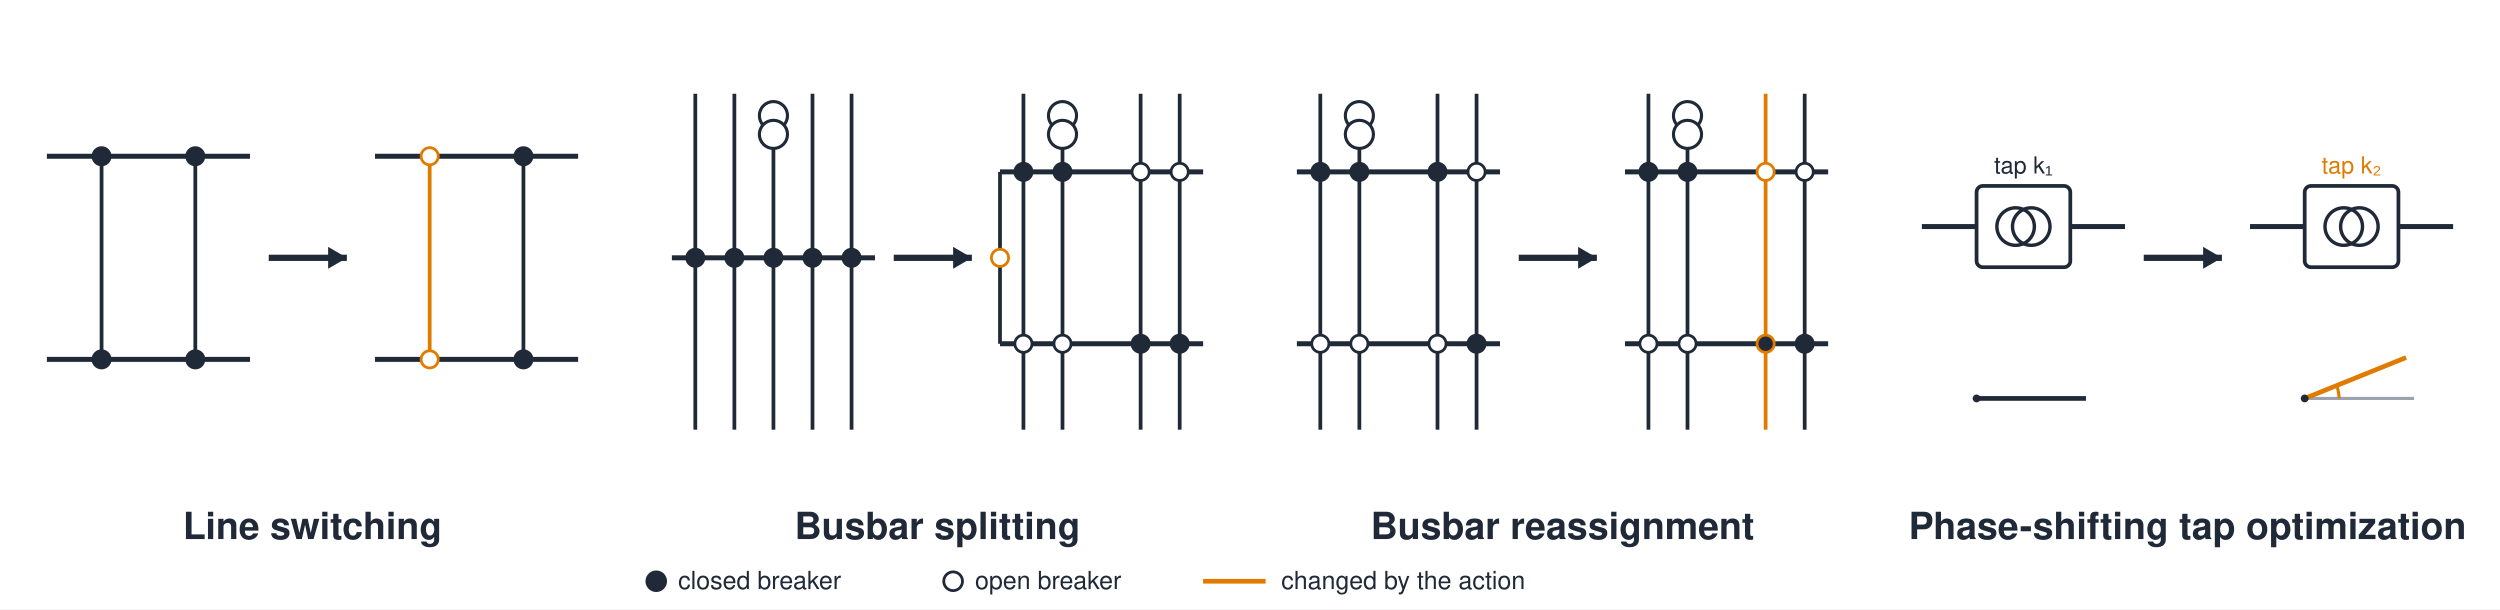
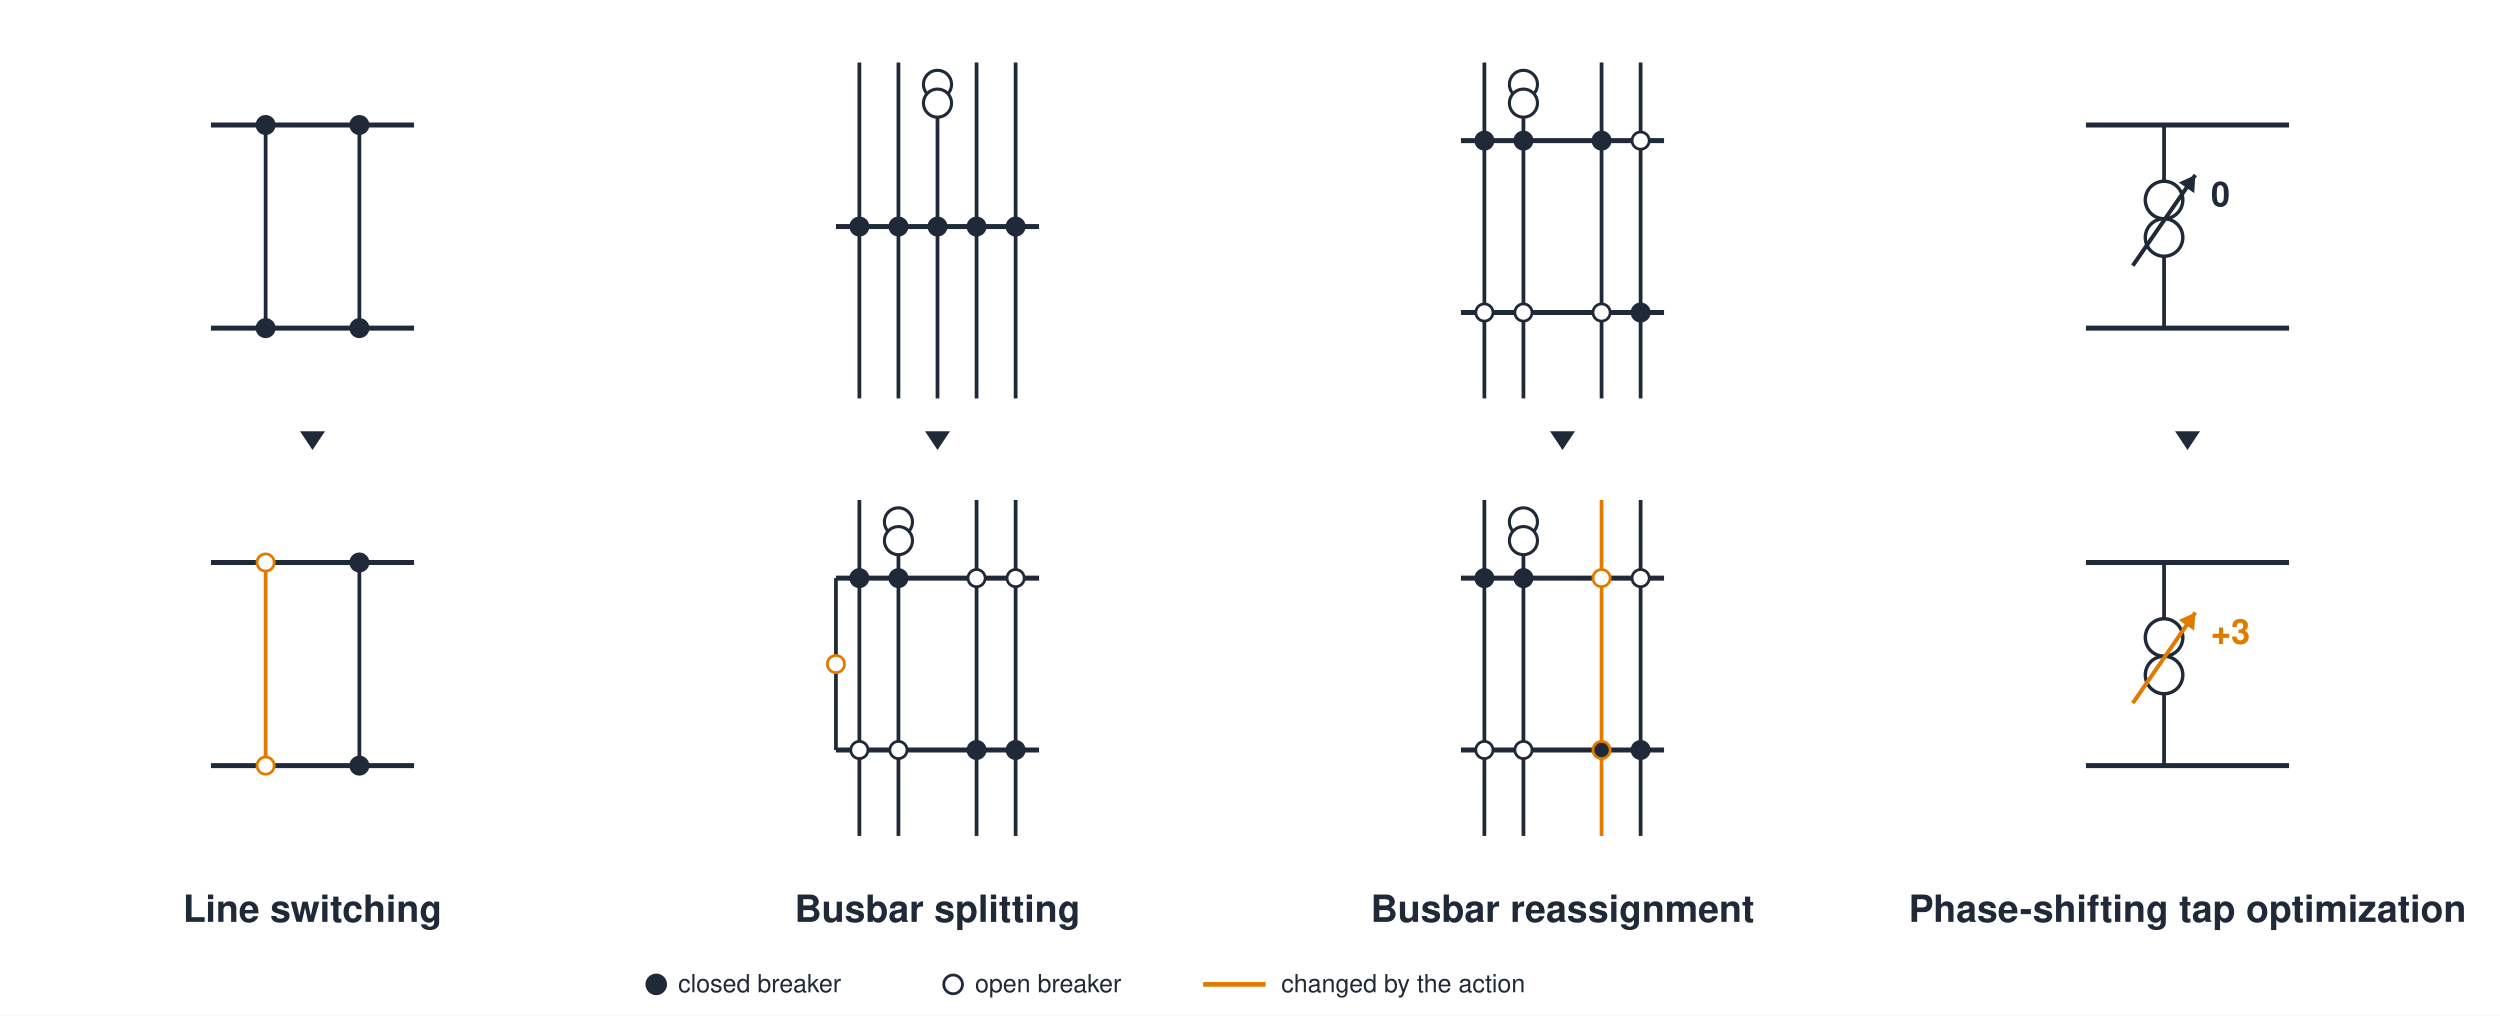
- <svg xmlns="http://www.w3.org/2000/svg" viewBox="0 0 1600 390" role="img" aria-labelledby="title desc">
-   <rect width="1600" height="390" fill="#ffffff" />
-   <line x1="30" y1="100" x2="160" y2="100" stroke="#1f2937" stroke-width="3.2" />
-   <line x1="30" y1="230" x2="160" y2="230" stroke="#1f2937" stroke-width="3.2" />
-   <line x1="65" y1="100" x2="65" y2="230" stroke="#1f2937" stroke-width="2.4" />
-   <circle cx="65" cy="100" r="5.5" fill="#1f2937" stroke="#1f2937" stroke-width="1.8" />
-   <circle cx="65" cy="230" r="5.5" fill="#1f2937" stroke="#1f2937" stroke-width="1.8" />
-   <line x1="125" y1="100" x2="125" y2="230" stroke="#1f2937" stroke-width="2.4" />
-   <circle cx="125" cy="100" r="5.5" fill="#1f2937" stroke="#1f2937" stroke-width="1.8" />
-   <circle cx="125" cy="230" r="5.5" fill="#1f2937" stroke="#1f2937" stroke-width="1.8" />
-   <line x1="240" y1="100" x2="370" y2="100" stroke="#1f2937" stroke-width="3.2" />
-   <line x1="240" y1="230" x2="370" y2="230" stroke="#1f2937" stroke-width="3.2" />
-   <line x1="275" y1="100" x2="275" y2="230" stroke="#e07b00" stroke-width="2.4" />
-   <circle cx="275" cy="100" r="5.5" fill="#ffffff" stroke="#e07b00" stroke-width="1.8" />
-   <circle cx="275" cy="230" r="5.5" fill="#ffffff" stroke="#e07b00" stroke-width="1.8" />
-   <line x1="335" y1="100" x2="335" y2="230" stroke="#1f2937" stroke-width="2.4" />
-   <circle cx="335" cy="100" r="5.5" fill="#1f2937" stroke="#1f2937" stroke-width="1.8" />
-   <circle cx="335" cy="230" r="5.5" fill="#1f2937" stroke="#1f2937" stroke-width="1.8" />
-   <line x1="172" y1="165" x2="222" y2="165" stroke="#1f2937" stroke-width="4" />
-   <polygon points="222,165 210,158 210,172" fill="#1f2937" />
-   <text x="200" y="345" text-anchor="middle" font-family="Helvetica, Arial, sans-serif" font-size="24" font-weight="700" fill="#1f2937">Line switching</text>
-   <line x1="430" y1="165" x2="560" y2="165" stroke="#1f2937" stroke-width="3.2" />
-   <line x1="445" y1="60" x2="445" y2="275" stroke="#1f2937" stroke-width="2.4" />
-   <circle cx="445" cy="165" r="5.5" fill="#1f2937" stroke="#1f2937" stroke-width="1.8" />
-   <line x1="470" y1="60" x2="470" y2="275" stroke="#1f2937" stroke-width="2.4" />
-   <circle cx="470" cy="165" r="5.5" fill="#1f2937" stroke="#1f2937" stroke-width="1.8" />
-   <circle cx="495" cy="74" r="9" fill="#ffffff" stroke="#1f2937" stroke-width="2" />
-   <circle cx="495" cy="86" r="9" fill="#ffffff" stroke="#1f2937" stroke-width="2" />
-   <line x1="495" y1="95" x2="495" y2="275" stroke="#1f2937" stroke-width="2.4" />
-   <circle cx="495" cy="165" r="5.5" fill="#1f2937" stroke="#1f2937" stroke-width="1.8" />
-   <line x1="520" y1="60" x2="520" y2="275" stroke="#1f2937" stroke-width="2.4" />
-   <circle cx="520" cy="165" r="5.5" fill="#1f2937" stroke="#1f2937" stroke-width="1.8" />
-   <line x1="545" y1="60" x2="545" y2="275" stroke="#1f2937" stroke-width="2.4" />
-   <circle cx="545" cy="165" r="5.5" fill="#1f2937" stroke="#1f2937" stroke-width="1.8" />
-   <line x1="640" y1="110" x2="770" y2="110" stroke="#1f2937" stroke-width="3.2" />
-   <line x1="640" y1="220" x2="770" y2="220" stroke="#1f2937" stroke-width="3.2" />
-   <line x1="655" y1="60" x2="655" y2="275" stroke="#1f2937" stroke-width="2.4" />
-   <circle cx="655" cy="110" r="5.5" fill="#1f2937" stroke="#1f2937" stroke-width="1.8" />
-   <circle cx="655" cy="220" r="5.5" fill="#ffffff" stroke="#1f2937" stroke-width="1.8" />
-   <circle cx="680" cy="74" r="9" fill="#ffffff" stroke="#1f2937" stroke-width="2" />
-   <circle cx="680" cy="86" r="9" fill="#ffffff" stroke="#1f2937" stroke-width="2" />
-   <line x1="680" y1="95" x2="680" y2="275" stroke="#1f2937" stroke-width="2.4" />
-   <circle cx="680" cy="110" r="5.5" fill="#1f2937" stroke="#1f2937" stroke-width="1.8" />
-   <circle cx="680" cy="220" r="5.5" fill="#ffffff" stroke="#1f2937" stroke-width="1.8" />
-   <line x1="730" y1="60" x2="730" y2="275" stroke="#1f2937" stroke-width="2.4" />
-   <circle cx="730" cy="110" r="5.5" fill="#ffffff" stroke="#1f2937" stroke-width="1.8" />
-   <circle cx="730" cy="220" r="5.5" fill="#1f2937" stroke="#1f2937" stroke-width="1.8" />
-   <line x1="755" y1="60" x2="755" y2="275" stroke="#1f2937" stroke-width="2.4" />
-   <circle cx="755" cy="110" r="5.5" fill="#ffffff" stroke="#1f2937" stroke-width="1.8" />
-   <circle cx="755" cy="220" r="5.5" fill="#1f2937" stroke="#1f2937" stroke-width="1.8" />
-   <line x1="640" y1="110" x2="640" y2="220" stroke="#1f2937" stroke-width="2.4" />
-   <circle cx="640" cy="165.0" r="5.5" fill="#ffffff" stroke="#e07b00" stroke-width="1.8" />
-   <line x1="572" y1="165" x2="622" y2="165" stroke="#1f2937" stroke-width="4" />
-   <polygon points="622,165 610,158 610,172" fill="#1f2937" />
-   <text x="600" y="345" text-anchor="middle" font-family="Helvetica, Arial, sans-serif" font-size="24" font-weight="700" fill="#1f2937">Busbar splitting</text>
-   <line x1="830" y1="110" x2="960" y2="110" stroke="#1f2937" stroke-width="3.2" />
-   <line x1="830" y1="220" x2="960" y2="220" stroke="#1f2937" stroke-width="3.2" />
-   <line x1="845" y1="60" x2="845" y2="275" stroke="#1f2937" stroke-width="2.4" />
-   <circle cx="845" cy="110" r="5.5" fill="#1f2937" stroke="#1f2937" stroke-width="1.8" />
-   <circle cx="845" cy="220" r="5.5" fill="#ffffff" stroke="#1f2937" stroke-width="1.8" />
-   <circle cx="870" cy="74" r="9" fill="#ffffff" stroke="#1f2937" stroke-width="2" />
-   <circle cx="870" cy="86" r="9" fill="#ffffff" stroke="#1f2937" stroke-width="2" />
-   <line x1="870" y1="95" x2="870" y2="275" stroke="#1f2937" stroke-width="2.4" />
-   <circle cx="870" cy="110" r="5.5" fill="#1f2937" stroke="#1f2937" stroke-width="1.8" />
-   <circle cx="870" cy="220" r="5.5" fill="#ffffff" stroke="#1f2937" stroke-width="1.8" />
-   <line x1="920" y1="60" x2="920" y2="275" stroke="#1f2937" stroke-width="2.4" />
-   <circle cx="920" cy="110" r="5.5" fill="#1f2937" stroke="#1f2937" stroke-width="1.8" />
-   <circle cx="920" cy="220" r="5.5" fill="#ffffff" stroke="#1f2937" stroke-width="1.8" />
-   <line x1="945" y1="60" x2="945" y2="275" stroke="#1f2937" stroke-width="2.4" />
-   <circle cx="945" cy="110" r="5.5" fill="#ffffff" stroke="#1f2937" stroke-width="1.8" />
-   <circle cx="945" cy="220" r="5.5" fill="#1f2937" stroke="#1f2937" stroke-width="1.8" />
-   <line x1="1040" y1="110" x2="1170" y2="110" stroke="#1f2937" stroke-width="3.2" />
-   <line x1="1040" y1="220" x2="1170" y2="220" stroke="#1f2937" stroke-width="3.2" />
-   <line x1="1055" y1="60" x2="1055" y2="275" stroke="#1f2937" stroke-width="2.4" />
-   <circle cx="1055" cy="110" r="5.5" fill="#1f2937" stroke="#1f2937" stroke-width="1.8" />
-   <circle cx="1055" cy="220" r="5.5" fill="#ffffff" stroke="#1f2937" stroke-width="1.8" />
-   <circle cx="1080" cy="74" r="9" fill="#ffffff" stroke="#1f2937" stroke-width="2" />
-   <circle cx="1080" cy="86" r="9" fill="#ffffff" stroke="#1f2937" stroke-width="2" />
-   <line x1="1080" y1="95" x2="1080" y2="275" stroke="#1f2937" stroke-width="2.4" />
-   <circle cx="1080" cy="110" r="5.5" fill="#1f2937" stroke="#1f2937" stroke-width="1.8" />
-   <circle cx="1080" cy="220" r="5.5" fill="#ffffff" stroke="#1f2937" stroke-width="1.8" />
-   <line x1="1130" y1="60" x2="1130" y2="275" stroke="#e07b00" stroke-width="2.4" />
-   <circle cx="1130" cy="110" r="5.5" fill="#ffffff" stroke="#e07b00" stroke-width="1.8" />
-   <circle cx="1130" cy="220" r="5.5" fill="#1f2937" stroke="#e07b00" stroke-width="1.8" />
-   <line x1="1155" y1="60" x2="1155" y2="275" stroke="#1f2937" stroke-width="2.4" />
-   <circle cx="1155" cy="110" r="5.5" fill="#ffffff" stroke="#1f2937" stroke-width="1.8" />
-   <circle cx="1155" cy="220" r="5.5" fill="#1f2937" stroke="#1f2937" stroke-width="1.8" />
-   <line x1="972" y1="165" x2="1022" y2="165" stroke="#1f2937" stroke-width="4" />
-   <polygon points="1022,165 1010,158 1010,172" fill="#1f2937" />
-   <text x="1000" y="345" text-anchor="middle" font-family="Helvetica, Arial, sans-serif" font-size="24" font-weight="700" fill="#1f2937">Busbar reassignment</text>
-   <line x1="1230" y1="145" x2="1265" y2="145" stroke="#1f2937" stroke-width="3.2" />
-   <line x1="1325" y1="145" x2="1360" y2="145" stroke="#1f2937" stroke-width="3.2" />
-   <rect x="1265" y="119" width="60" height="52" rx="4" fill="#ffffff" stroke="#1f2937" stroke-width="2.4" />
-   <circle cx="1290" cy="145" r="12" fill="none" stroke="#1f2937" stroke-width="2.2" />
-   <circle cx="1300" cy="145" r="12" fill="none" stroke="#1f2937" stroke-width="2.2" />
-   <text x="1295" y="111" text-anchor="middle" font-family="Helvetica, Arial, sans-serif" font-size="15" fill="#1f2937">tap k₁</text>
-   <line x1="1265" y1="255" x2="1335" y2="255" stroke="#9ca3af" stroke-width="2" />
-   <line x1="1265" y1="255" x2="1335.0" y2="255.0" stroke="#1f2937" stroke-width="3" />
-   <circle cx="1265" cy="255" r="2.5" fill="#1f2937" />
-   <line x1="1440" y1="145" x2="1475" y2="145" stroke="#1f2937" stroke-width="3.2" />
-   <line x1="1535" y1="145" x2="1570" y2="145" stroke="#1f2937" stroke-width="3.2" />
-   <rect x="1475" y="119" width="60" height="52" rx="4" fill="#ffffff" stroke="#1f2937" stroke-width="2.4" />
-   <circle cx="1500" cy="145" r="12" fill="none" stroke="#1f2937" stroke-width="2.2" />
-   <circle cx="1510" cy="145" r="12" fill="none" stroke="#1f2937" stroke-width="2.2" />
-   <text x="1505" y="111" text-anchor="middle" font-family="Helvetica, Arial, sans-serif" font-size="15" fill="#e07b00">tap k₂</text>
-   <line x1="1475" y1="255" x2="1545" y2="255" stroke="#9ca3af" stroke-width="2" />
-   <line x1="1475" y1="255" x2="1539.9" y2="228.8" stroke="#e07b00" stroke-width="3" />
-   <circle cx="1475" cy="255" r="2.5" fill="#1f2937" />
-   <path d="M 1497 255 A 22 22 0 0 0 1495.4 246.8" fill="none" stroke="#e07b00" stroke-width="2" />
-   <line x1="1372" y1="165" x2="1422" y2="165" stroke="#1f2937" stroke-width="4" />
-   <polygon points="1422,165 1410,158 1410,172" fill="#1f2937" />
-   <text x="1400" y="345" text-anchor="middle" font-family="Helvetica, Arial, sans-serif" font-size="24" font-weight="700" fill="#1f2937">Phase-shifting tap optimization</text>
-   <circle cx="420" cy="372" r="6" fill="#1f2937" stroke="#1f2937" stroke-width="1.8" />
-   <text x="434" y="377" font-family="Helvetica, Arial, sans-serif" font-size="16" fill="#1f2937">closed breaker</text>
-   <circle cx="610" cy="372" r="6" fill="#ffffff" stroke="#1f2937" stroke-width="1.8" />
-   <text x="624" y="377" font-family="Helvetica, Arial, sans-serif" font-size="16" fill="#1f2937">open breaker</text>
-   <line x1="770" y1="372" x2="810" y2="372" stroke="#e07b00" stroke-width="3" />
-   <text x="820" y="377" font-family="Helvetica, Arial, sans-serif" font-size="16" fill="#1f2937">changed by the action</text>
+ <svg xmlns="http://www.w3.org/2000/svg" viewBox="0 0 1600 650" role="img" aria-labelledby="title desc">
+   <rect width="1600" height="650" fill="#ffffff" />
+   <line x1="135" y1="80" x2="265" y2="80" stroke="#1f2937" stroke-width="3.2" />
+   <line x1="135" y1="210" x2="265" y2="210" stroke="#1f2937" stroke-width="3.2" />
+   <line x1="170" y1="80" x2="170" y2="210" stroke="#1f2937" stroke-width="2.4" />
+   <circle cx="170" cy="80" r="5.5" fill="#1f2937" stroke="#1f2937" stroke-width="1.8" />
+   <circle cx="170" cy="210" r="5.5" fill="#1f2937" stroke="#1f2937" stroke-width="1.8" />
+   <line x1="230" y1="80" x2="230" y2="210" stroke="#1f2937" stroke-width="2.4" />
+   <circle cx="230" cy="80" r="5.5" fill="#1f2937" stroke="#1f2937" stroke-width="1.8" />
+   <circle cx="230" cy="210" r="5.5" fill="#1f2937" stroke="#1f2937" stroke-width="1.8" />
+   <line x1="135" y1="360" x2="265" y2="360" stroke="#1f2937" stroke-width="3.2" />
+   <line x1="135" y1="490" x2="265" y2="490" stroke="#1f2937" stroke-width="3.2" />
+   <line x1="170" y1="360" x2="170" y2="490" stroke="#e07b00" stroke-width="2.4" />
+   <circle cx="170" cy="360" r="5.5" fill="#ffffff" stroke="#e07b00" stroke-width="1.8" />
+   <circle cx="170" cy="490" r="5.5" fill="#ffffff" stroke="#e07b00" stroke-width="1.8" />
+   <line x1="230" y1="360" x2="230" y2="490" stroke="#1f2937" stroke-width="2.4" />
+   <circle cx="230" cy="360" r="5.5" fill="#1f2937" stroke="#1f2937" stroke-width="1.8" />
+   <circle cx="230" cy="490" r="5.5" fill="#1f2937" stroke="#1f2937" stroke-width="1.8" />
+   <line x1="200.0" y1="282" x2="200.0" y2="280" stroke="#1f2937" stroke-width="3" />
+   <polygon points="200.0,288 192.0,276 208.0,276" fill="#1f2937" />
+   <text x="200.0" y="590" text-anchor="middle" font-family="Helvetica, Arial, sans-serif" font-size="24" font-weight="700" fill="#1f2937">Line switching</text>
+   <line x1="535" y1="145" x2="665" y2="145" stroke="#1f2937" stroke-width="3.2" />
+   <line x1="550" y1="40" x2="550" y2="255" stroke="#1f2937" stroke-width="2.4" />
+   <circle cx="550" cy="145" r="5.5" fill="#1f2937" stroke="#1f2937" stroke-width="1.8" />
+   <line x1="575" y1="40" x2="575" y2="255" stroke="#1f2937" stroke-width="2.4" />
+   <circle cx="575" cy="145" r="5.5" fill="#1f2937" stroke="#1f2937" stroke-width="1.8" />
+   <circle cx="600" cy="54" r="9" fill="#ffffff" stroke="#1f2937" stroke-width="2" />
+   <circle cx="600" cy="66" r="9" fill="#ffffff" stroke="#1f2937" stroke-width="2" />
+   <line x1="600" y1="75" x2="600" y2="255" stroke="#1f2937" stroke-width="2.4" />
+   <circle cx="600" cy="145" r="5.5" fill="#1f2937" stroke="#1f2937" stroke-width="1.8" />
+   <line x1="625" y1="40" x2="625" y2="255" stroke="#1f2937" stroke-width="2.4" />
+   <circle cx="625" cy="145" r="5.5" fill="#1f2937" stroke="#1f2937" stroke-width="1.8" />
+   <line x1="650" y1="40" x2="650" y2="255" stroke="#1f2937" stroke-width="2.4" />
+   <circle cx="650" cy="145" r="5.5" fill="#1f2937" stroke="#1f2937" stroke-width="1.8" />
+   <line x1="535" y1="370" x2="665" y2="370" stroke="#1f2937" stroke-width="3.2" />
+   <line x1="535" y1="480" x2="665" y2="480" stroke="#1f2937" stroke-width="3.2" />
+   <line x1="550" y1="320" x2="550" y2="535" stroke="#1f2937" stroke-width="2.4" />
+   <circle cx="550" cy="370" r="5.5" fill="#1f2937" stroke="#1f2937" stroke-width="1.8" />
+   <circle cx="550" cy="480" r="5.5" fill="#ffffff" stroke="#1f2937" stroke-width="1.8" />
+   <circle cx="575" cy="334" r="9" fill="#ffffff" stroke="#1f2937" stroke-width="2" />
+   <circle cx="575" cy="346" r="9" fill="#ffffff" stroke="#1f2937" stroke-width="2" />
+   <line x1="575" y1="355" x2="575" y2="535" stroke="#1f2937" stroke-width="2.4" />
+   <circle cx="575" cy="370" r="5.5" fill="#1f2937" stroke="#1f2937" stroke-width="1.8" />
+   <circle cx="575" cy="480" r="5.5" fill="#ffffff" stroke="#1f2937" stroke-width="1.8" />
+   <line x1="625" y1="320" x2="625" y2="535" stroke="#1f2937" stroke-width="2.4" />
+   <circle cx="625" cy="370" r="5.5" fill="#ffffff" stroke="#1f2937" stroke-width="1.8" />
+   <circle cx="625" cy="480" r="5.5" fill="#1f2937" stroke="#1f2937" stroke-width="1.8" />
+   <line x1="650" y1="320" x2="650" y2="535" stroke="#1f2937" stroke-width="2.4" />
+   <circle cx="650" cy="370" r="5.5" fill="#ffffff" stroke="#1f2937" stroke-width="1.8" />
+   <circle cx="650" cy="480" r="5.5" fill="#1f2937" stroke="#1f2937" stroke-width="1.8" />
+   <line x1="535" y1="370" x2="535" y2="480" stroke="#1f2937" stroke-width="2.4" />
+   <circle cx="535" cy="425.0" r="5.5" fill="#ffffff" stroke="#e07b00" stroke-width="1.8" />
+   <line x1="600.0" y1="282" x2="600.0" y2="280" stroke="#1f2937" stroke-width="3" />
+   <polygon points="600.0,288 592.0,276 608.0,276" fill="#1f2937" />
+   <text x="600.0" y="590" text-anchor="middle" font-family="Helvetica, Arial, sans-serif" font-size="24" font-weight="700" fill="#1f2937">Busbar splitting</text>
+   <line x1="935" y1="90" x2="1065" y2="90" stroke="#1f2937" stroke-width="3.2" />
+   <line x1="935" y1="200" x2="1065" y2="200" stroke="#1f2937" stroke-width="3.2" />
+   <line x1="950" y1="40" x2="950" y2="255" stroke="#1f2937" stroke-width="2.4" />
+   <circle cx="950" cy="90" r="5.5" fill="#1f2937" stroke="#1f2937" stroke-width="1.8" />
+   <circle cx="950" cy="200" r="5.5" fill="#ffffff" stroke="#1f2937" stroke-width="1.8" />
+   <circle cx="975" cy="54" r="9" fill="#ffffff" stroke="#1f2937" stroke-width="2" />
+   <circle cx="975" cy="66" r="9" fill="#ffffff" stroke="#1f2937" stroke-width="2" />
+   <line x1="975" y1="75" x2="975" y2="255" stroke="#1f2937" stroke-width="2.4" />
+   <circle cx="975" cy="90" r="5.5" fill="#1f2937" stroke="#1f2937" stroke-width="1.8" />
+   <circle cx="975" cy="200" r="5.5" fill="#ffffff" stroke="#1f2937" stroke-width="1.8" />
+   <line x1="1025" y1="40" x2="1025" y2="255" stroke="#1f2937" stroke-width="2.4" />
+   <circle cx="1025" cy="90" r="5.5" fill="#1f2937" stroke="#1f2937" stroke-width="1.8" />
+   <circle cx="1025" cy="200" r="5.5" fill="#ffffff" stroke="#1f2937" stroke-width="1.8" />
+   <line x1="1050" y1="40" x2="1050" y2="255" stroke="#1f2937" stroke-width="2.4" />
+   <circle cx="1050" cy="90" r="5.5" fill="#ffffff" stroke="#1f2937" stroke-width="1.8" />
+   <circle cx="1050" cy="200" r="5.5" fill="#1f2937" stroke="#1f2937" stroke-width="1.8" />
+   <line x1="935" y1="370" x2="1065" y2="370" stroke="#1f2937" stroke-width="3.2" />
+   <line x1="935" y1="480" x2="1065" y2="480" stroke="#1f2937" stroke-width="3.2" />
+   <line x1="950" y1="320" x2="950" y2="535" stroke="#1f2937" stroke-width="2.4" />
+   <circle cx="950" cy="370" r="5.5" fill="#1f2937" stroke="#1f2937" stroke-width="1.8" />
+   <circle cx="950" cy="480" r="5.5" fill="#ffffff" stroke="#1f2937" stroke-width="1.8" />
+   <circle cx="975" cy="334" r="9" fill="#ffffff" stroke="#1f2937" stroke-width="2" />
+   <circle cx="975" cy="346" r="9" fill="#ffffff" stroke="#1f2937" stroke-width="2" />
+   <line x1="975" y1="355" x2="975" y2="535" stroke="#1f2937" stroke-width="2.4" />
+   <circle cx="975" cy="370" r="5.5" fill="#1f2937" stroke="#1f2937" stroke-width="1.8" />
+   <circle cx="975" cy="480" r="5.5" fill="#ffffff" stroke="#1f2937" stroke-width="1.8" />
+   <line x1="1025" y1="320" x2="1025" y2="535" stroke="#e07b00" stroke-width="2.4" />
+   <circle cx="1025" cy="370" r="5.5" fill="#ffffff" stroke="#e07b00" stroke-width="1.8" />
+   <circle cx="1025" cy="480" r="5.5" fill="#1f2937" stroke="#e07b00" stroke-width="1.8" />
+   <line x1="1050" y1="320" x2="1050" y2="535" stroke="#1f2937" stroke-width="2.4" />
+   <circle cx="1050" cy="370" r="5.5" fill="#ffffff" stroke="#1f2937" stroke-width="1.8" />
+   <circle cx="1050" cy="480" r="5.5" fill="#1f2937" stroke="#1f2937" stroke-width="1.8" />
+   <line x1="1000.0" y1="282" x2="1000.0" y2="280" stroke="#1f2937" stroke-width="3" />
+   <polygon points="1000.0,288 992.0,276 1008.0,276" fill="#1f2937" />
+   <text x="1000.0" y="590" text-anchor="middle" font-family="Helvetica, Arial, sans-serif" font-size="24" font-weight="700" fill="#1f2937">Busbar reassignment</text>
+   <line x1="1335" y1="80" x2="1465" y2="80" stroke="#1f2937" stroke-width="3.2" />
+   <line x1="1335" y1="210" x2="1465" y2="210" stroke="#1f2937" stroke-width="3.2" />
+   <line x1="1385" y1="80" x2="1385" y2="116" stroke="#1f2937" stroke-width="2.4" />
+   <line x1="1385" y1="164" x2="1385" y2="210" stroke="#1f2937" stroke-width="2.4" />
+   <circle cx="1385" cy="128" r="12" fill="#ffffff" stroke="#1f2937" stroke-width="2.2" />
+   <circle cx="1385" cy="152" r="12" fill="#ffffff" stroke="#1f2937" stroke-width="2.2" />
+   <line x1="1365" y1="170" x2="1405" y2="112" stroke="#1f2937" stroke-width="2.6" />
+   <polygon points="1405.0,112.0 1404.3,123.6 1394.4,116.8" fill="#1f2937" />
+   <text x="1415" y="132" font-family="Helvetica, Arial, sans-serif" font-size="22" font-weight="700" fill="#1f2937">0</text>
+   <line x1="1335" y1="360" x2="1465" y2="360" stroke="#1f2937" stroke-width="3.2" />
+   <line x1="1335" y1="490" x2="1465" y2="490" stroke="#1f2937" stroke-width="3.2" />
+   <line x1="1385" y1="360" x2="1385" y2="396" stroke="#1f2937" stroke-width="2.4" />
+   <line x1="1385" y1="444" x2="1385" y2="490" stroke="#1f2937" stroke-width="2.4" />
+   <circle cx="1385" cy="408" r="12" fill="#ffffff" stroke="#1f2937" stroke-width="2.2" />
+   <circle cx="1385" cy="432" r="12" fill="#ffffff" stroke="#1f2937" stroke-width="2.2" />
+   <line x1="1365" y1="450" x2="1405" y2="392" stroke="#e07b00" stroke-width="2.6" />
+   <polygon points="1405.0,392.0 1404.3,403.6 1394.4,396.8" fill="#e07b00" />
+   <text x="1415" y="412" font-family="Helvetica, Arial, sans-serif" font-size="22" font-weight="700" fill="#e07b00">+3</text>
+   <line x1="1400.0" y1="282" x2="1400.0" y2="280" stroke="#1f2937" stroke-width="3" />
+   <polygon points="1400.0,288 1392.0,276 1408.0,276" fill="#1f2937" />
+   <text x="1400.0" y="590" text-anchor="middle" font-family="Helvetica, Arial, sans-serif" font-size="24" font-weight="700" fill="#1f2937">Phase-shifting tap optimization</text>
+   <circle cx="420" cy="630" r="6" fill="#1f2937" stroke="#1f2937" stroke-width="1.8" />
+   <text x="434" y="635" font-family="Helvetica, Arial, sans-serif" font-size="16" fill="#1f2937">closed breaker</text>
+   <circle cx="610" cy="630" r="6" fill="#ffffff" stroke="#1f2937" stroke-width="1.8" />
+   <text x="624" y="635" font-family="Helvetica, Arial, sans-serif" font-size="16" fill="#1f2937">open breaker</text>
+   <line x1="770" y1="630" x2="810" y2="630" stroke="#e07b00" stroke-width="3" />
+   <text x="820" y="635" font-family="Helvetica, Arial, sans-serif" font-size="16" fill="#1f2937">changed by the action</text>
</svg>
